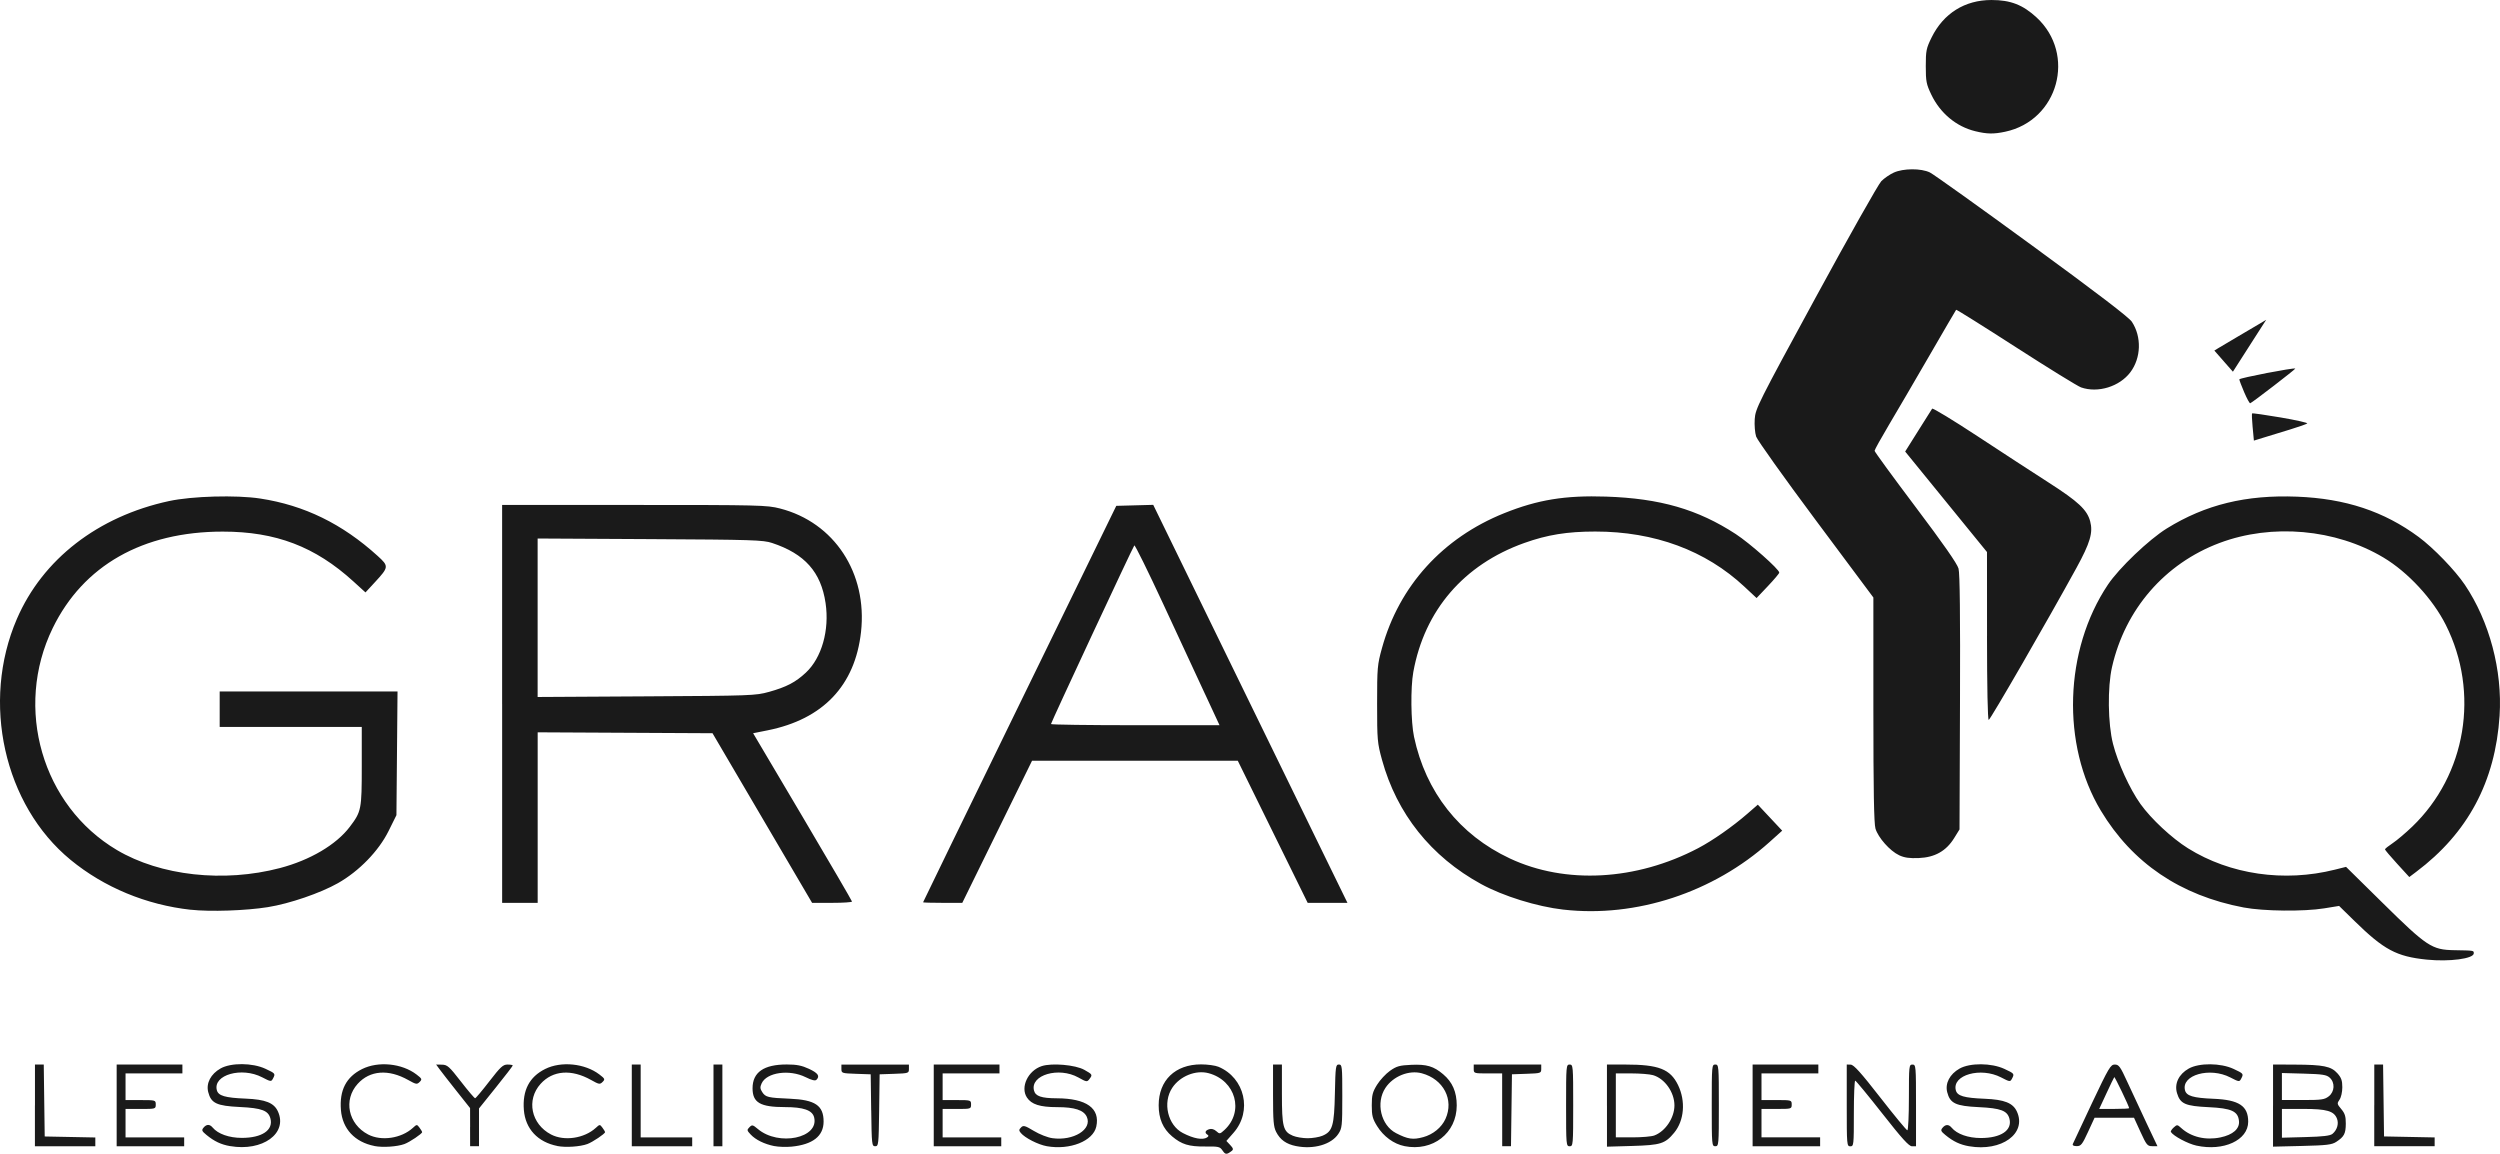
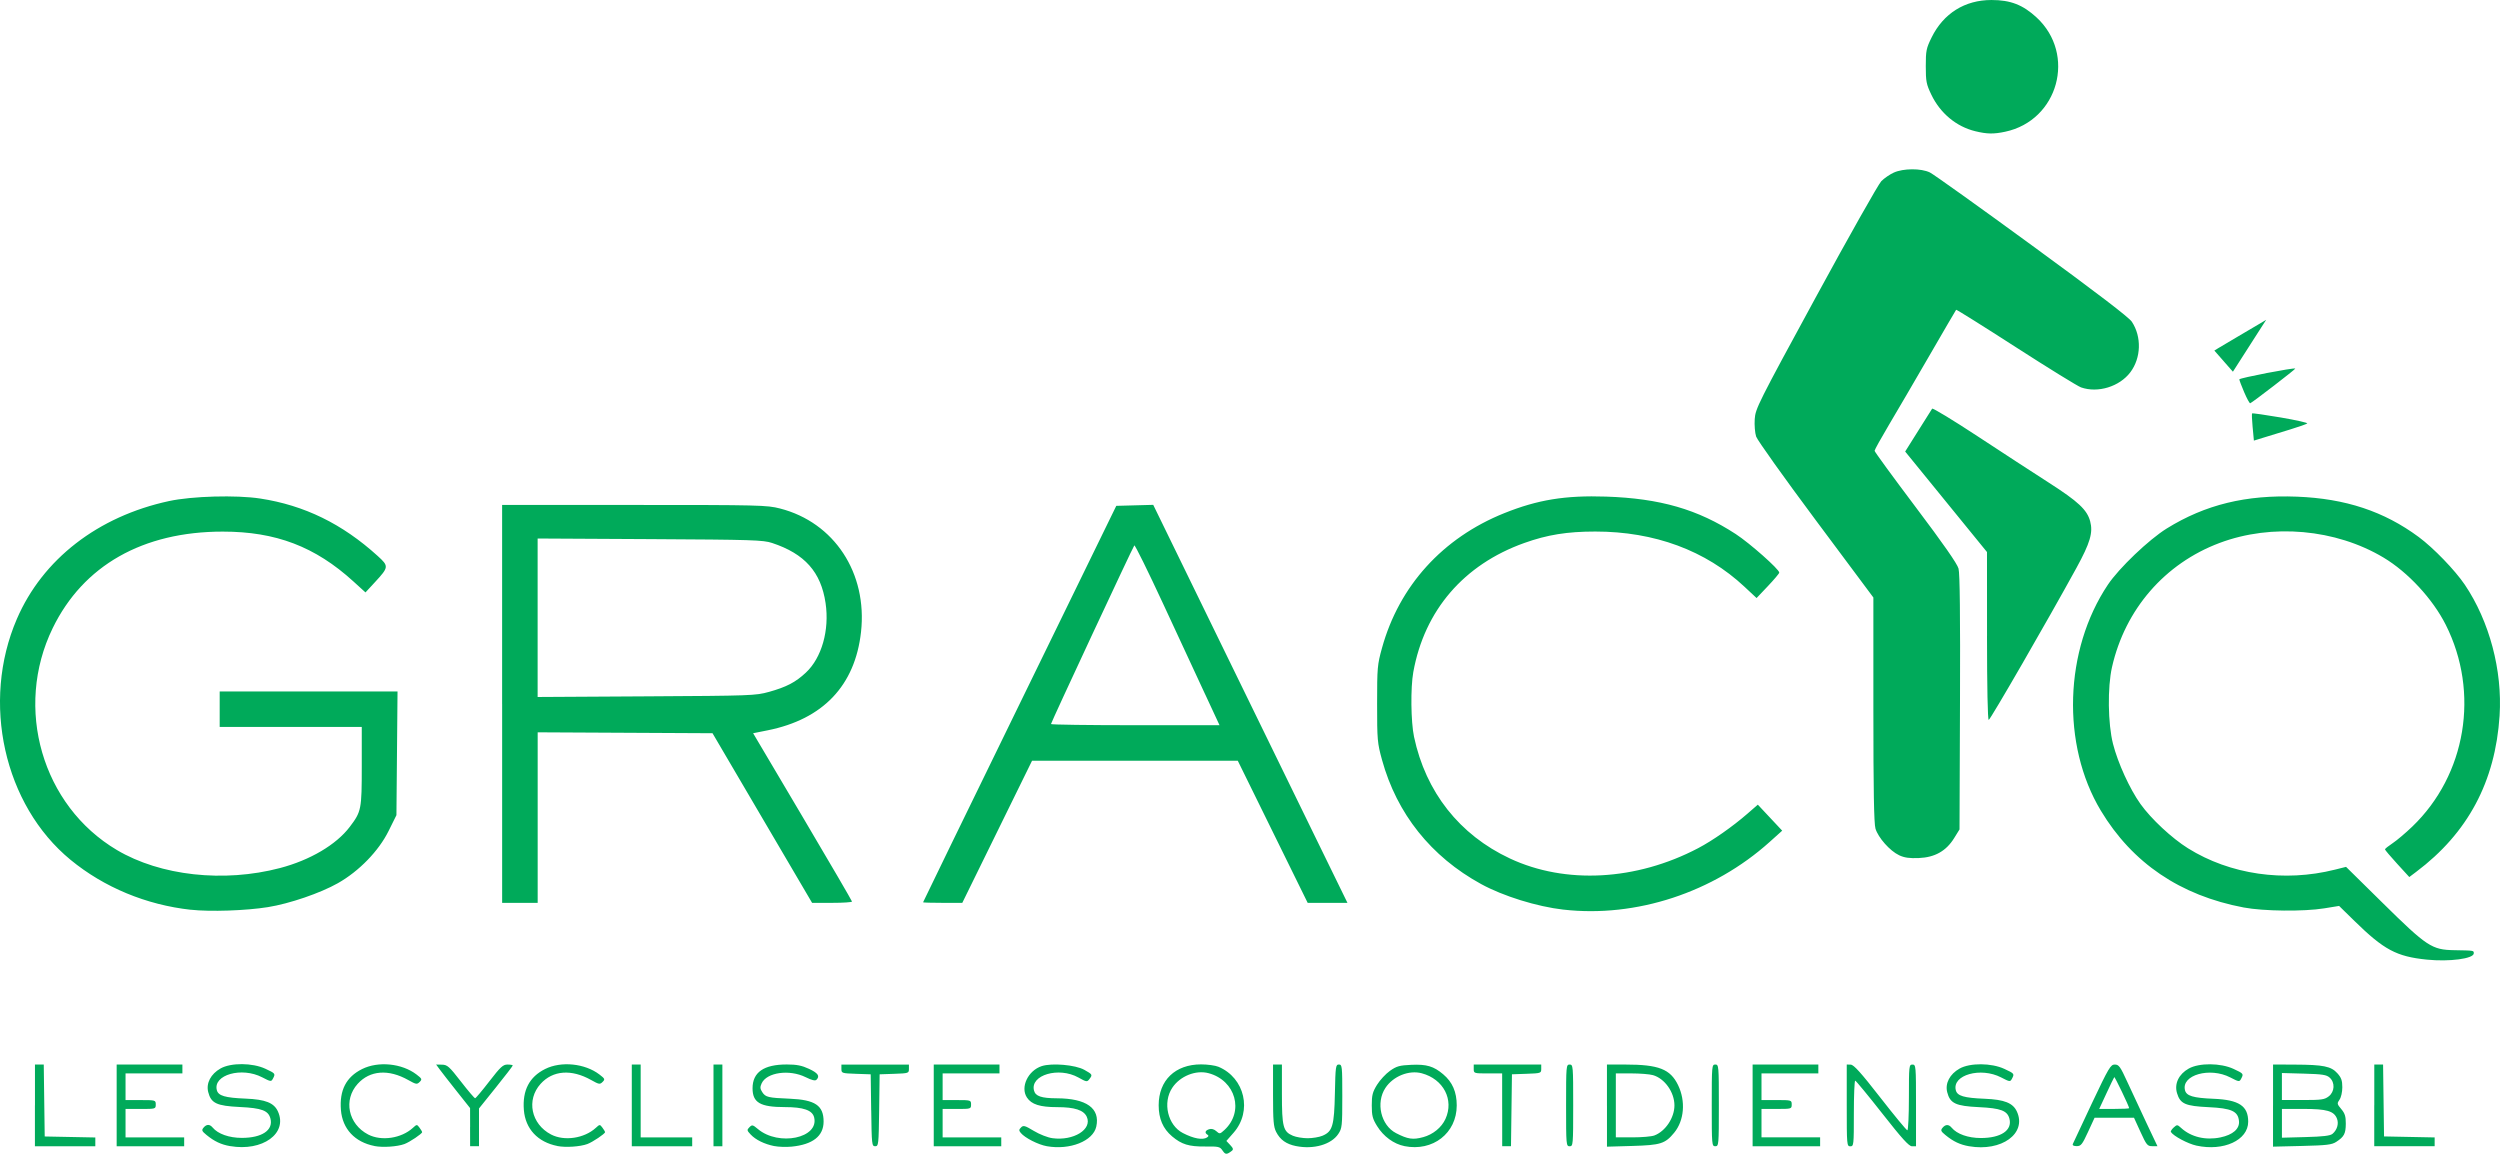
<svg xmlns="http://www.w3.org/2000/svg" width="109.759" height="50.656" id="svg3555" version="1.1">
  <defs id="defs3557" />
  <g id="layer1" transform="translate(-539.4061,-635.6056)">
-     <path style="fill:#1a1a1a;fill-opacity:1;stroke:none" d="m 593.083,686.124 c -0.115,-0.176 -0.169,-0.189 -0.769,-0.183 -0.709,0.007 -1.029,-0.091 -1.448,-0.444 -0.402,-0.339 -0.59,-0.775 -0.59,-1.367 0,-1.094 0.726,-1.794 1.861,-1.794 0.282,0 0.625,0.047 0.763,0.105 1.161,0.486 1.496,1.952 0.663,2.898 l -0.315,0.358 0.169,0.179 c 0.133,0.141 0.147,0.196 0.069,0.257 -0.222,0.172 -0.283,0.17 -0.402,-0.011 z m -0.684,-0.581 c 0.074,-0.047 0.08,-0.083 0.019,-0.12 -0.134,-0.083 -0.102,-0.185 0.075,-0.241 0.103,-0.033 0.216,0 0.313,0.086 0.145,0.131 0.16,0.129 0.356,-0.051 0.877,-0.808 0.498,-2.173 -0.692,-2.494 -0.563,-0.152 -1.258,0.127 -1.598,0.642 -0.431,0.651 -0.199,1.641 0.466,1.985 0.476,0.246 0.867,0.317 1.062,0.194 z m -42.888,0.382 c -0.399,-0.069 -0.697,-0.21 -1.043,-0.494 -0.2,-0.164 -0.217,-0.207 -0.127,-0.316 0.132,-0.159 0.272,-0.161 0.402,-0.005 0.232,0.279 0.723,0.453 1.282,0.453 0.878,0 1.383,-0.337 1.256,-0.842 -0.09,-0.358 -0.379,-0.468 -1.345,-0.514 -1.019,-0.048 -1.264,-0.165 -1.389,-0.658 -0.098,-0.388 0.114,-0.792 0.542,-1.034 0.457,-0.258 1.4,-0.252 1.969,0.013 0.442,0.206 0.448,0.214 0.331,0.433 -0.075,0.141 -0.094,0.139 -0.475,-0.059 -0.897,-0.465 -2.157,-0.109 -1.989,0.562 0.063,0.251 0.357,0.338 1.265,0.375 0.872,0.035 1.246,0.184 1.419,0.565 0.438,0.961 -0.676,1.766 -2.1,1.519 z m 6.336,-0.006 c -0.864,-0.17 -1.406,-0.751 -1.473,-1.579 -0.07,-0.87 0.23,-1.451 0.929,-1.799 0.71,-0.354 1.747,-0.251 2.387,0.237 0.245,0.187 0.256,0.213 0.14,0.329 -0.116,0.116 -0.156,0.11 -0.5,-0.084 -0.868,-0.488 -1.684,-0.427 -2.221,0.168 -0.636,0.704 -0.418,1.764 0.458,2.222 0.581,0.304 1.457,0.174 1.966,-0.29 0.173,-0.159 0.178,-0.159 0.29,-0.01 0.063,0.083 0.115,0.172 0.116,0.198 0.003,0.068 -0.546,0.437 -0.777,0.522 -0.319,0.117 -0.951,0.159 -1.314,0.088 z m 8.032,0 c -0.864,-0.17 -1.406,-0.751 -1.473,-1.579 -0.069,-0.862 0.239,-1.456 0.937,-1.803 0.702,-0.35 1.742,-0.244 2.378,0.241 0.245,0.187 0.256,0.213 0.14,0.329 -0.116,0.116 -0.156,0.11 -0.5,-0.084 -0.868,-0.488 -1.684,-0.427 -2.221,0.168 -0.636,0.704 -0.418,1.764 0.458,2.222 0.581,0.304 1.457,0.174 1.966,-0.29 0.173,-0.159 0.178,-0.159 0.29,-0.01 0.063,0.083 0.115,0.172 0.116,0.198 0.004,0.068 -0.546,0.437 -0.777,0.522 -0.319,0.117 -0.951,0.159 -1.314,0.088 z m 9.524,0.005 c -0.439,-0.089 -0.82,-0.275 -1.04,-0.51 -0.167,-0.177 -0.171,-0.202 -0.054,-0.319 0.117,-0.117 0.146,-0.111 0.371,0.079 0.914,0.769 2.698,0.398 2.469,-0.514 -0.078,-0.312 -0.47,-0.449 -1.286,-0.449 -1.081,0 -1.417,-0.196 -1.417,-0.826 0,-0.703 0.494,-1.046 1.503,-1.045 0.433,0 0.659,0.045 0.973,0.191 0.4,0.186 0.491,0.319 0.329,0.481 -0.055,0.055 -0.203,0.02 -0.473,-0.114 -0.715,-0.354 -1.713,-0.213 -1.934,0.273 -0.074,0.162 -0.069,0.236 0.029,0.385 0.145,0.221 0.254,0.247 1.211,0.287 1.11,0.047 1.481,0.298 1.481,1.002 0,0.639 -0.475,1.011 -1.404,1.102 -0.236,0.023 -0.577,0.012 -0.759,-0.025 z m 11.967,0.005 c -0.384,-0.068 -0.964,-0.363 -1.148,-0.584 -0.087,-0.105 -0.085,-0.144 0.012,-0.241 0.102,-0.102 0.167,-0.085 0.562,0.153 0.25,0.151 0.608,0.291 0.814,0.319 0.927,0.128 1.76,-0.389 1.51,-0.938 -0.134,-0.295 -0.532,-0.425 -1.299,-0.425 -0.756,0 -1.13,-0.119 -1.33,-0.424 -0.296,-0.452 0.046,-1.178 0.65,-1.377 0.443,-0.146 1.481,-0.056 1.87,0.163 0.364,0.205 0.369,0.215 0.221,0.41 -0.098,0.129 -0.126,0.125 -0.48,-0.073 -0.86,-0.481 -2.122,-0.112 -1.95,0.57 0.063,0.252 0.324,0.34 1.004,0.343 1.302,0.005 1.907,0.439 1.731,1.242 -0.14,0.636 -1.156,1.04 -2.167,0.862 z m 10.94,-0.005 c -0.435,-0.088 -0.7,-0.277 -0.877,-0.624 -0.114,-0.224 -0.136,-0.486 -0.136,-1.613 l -1.5e-4,-1.345 0.195,0 0.195,0 0,1.291 c 0,1.45 0.054,1.656 0.484,1.837 0.141,0.06 0.433,0.108 0.647,0.108 0.214,0 0.506,-0.049 0.647,-0.108 0.446,-0.188 0.518,-0.434 0.548,-1.861 0.025,-1.187 0.036,-1.267 0.176,-1.267 0.141,0 0.149,0.073 0.149,1.392 0,1.316 -0.01,1.407 -0.176,1.657 -0.309,0.464 -1.085,0.687 -1.851,0.532 z m 4.757,0 c -0.47,-0.094 -0.921,-0.424 -1.203,-0.882 -0.198,-0.321 -0.232,-0.454 -0.232,-0.906 0,-0.452 0.034,-0.586 0.232,-0.906 0.128,-0.207 0.384,-0.482 0.568,-0.612 0.29,-0.204 0.418,-0.24 0.938,-0.263 0.669,-0.03 0.978,0.061 1.397,0.415 0.406,0.342 0.595,0.777 0.595,1.367 0,1.219 -1.05,2.037 -2.295,1.788 z m 0.819,-0.392 c 0.436,-0.119 0.81,-0.425 0.982,-0.802 0.383,-0.843 -0.086,-1.746 -1.039,-2.003 -0.563,-0.152 -1.258,0.127 -1.598,0.642 -0.431,0.651 -0.199,1.641 0.466,1.985 0.515,0.266 0.741,0.3 1.19,0.177 z m 23.973,0.399 c -0.399,-0.069 -0.697,-0.21 -1.043,-0.494 -0.2,-0.164 -0.217,-0.207 -0.127,-0.316 0.132,-0.159 0.272,-0.161 0.402,-0.005 0.232,0.279 0.723,0.453 1.282,0.453 0.878,0 1.383,-0.337 1.256,-0.842 -0.09,-0.358 -0.379,-0.468 -1.345,-0.514 -1.019,-0.048 -1.264,-0.165 -1.389,-0.658 -0.098,-0.388 0.114,-0.792 0.542,-1.034 0.457,-0.258 1.4,-0.252 1.969,0.013 0.442,0.206 0.448,0.214 0.331,0.433 -0.075,0.141 -0.094,0.139 -0.475,-0.059 -0.897,-0.465 -2.157,-0.109 -1.989,0.562 0.063,0.251 0.357,0.338 1.265,0.375 0.872,0.035 1.246,0.185 1.419,0.566 0.438,0.961 -0.676,1.766 -2.1,1.519 z m 9.977,-0.029 c -0.377,-0.083 -1.01,-0.42 -1.12,-0.598 -0.018,-0.03 0.036,-0.118 0.121,-0.195 0.149,-0.135 0.161,-0.135 0.33,0.019 0.434,0.397 1.071,0.55 1.724,0.414 0.548,-0.114 0.848,-0.378 0.815,-0.717 -0.043,-0.434 -0.326,-0.563 -1.339,-0.611 -1.023,-0.049 -1.241,-0.146 -1.382,-0.616 -0.124,-0.413 0.077,-0.833 0.514,-1.078 0.458,-0.257 1.401,-0.25 1.969,0.015 0.442,0.206 0.448,0.214 0.331,0.433 -0.075,0.141 -0.094,0.139 -0.475,-0.059 -0.897,-0.465 -2.157,-0.109 -1.989,0.562 0.063,0.25 0.357,0.338 1.255,0.375 1.117,0.046 1.521,0.314 1.52,1.008 -8e-4,0.811 -1.081,1.308 -2.274,1.048 z m -94.895,-1.765 0,-1.794 0.193,0 0.193,0 0.021,1.579 0.021,1.579 1.111,0.022 1.111,0.022 0,0.193 0,0.193 -1.326,0 -1.326,0 0,-1.794 z m 3.587,0 0,-1.794 1.443,0 1.443,0 0,0.195 0,0.195 -1.248,0 -1.248,0 0,0.585 0,0.585 0.663,0 c 0.655,0 0.663,0.005 0.663,0.195 0,0.193 -0.008,0.195 -0.663,0.195 l -0.663,0 0,0.624 0,0.624 1.287,0 1.287,0 0,0.195 0,0.195 -1.482,0 -1.482,0 0,-1.794 z m 15.518,0.955 -0.002,-0.838 -0.588,-0.741 c -0.323,-0.408 -0.659,-0.837 -0.745,-0.955 l -0.157,-0.215 0.259,0.005 c 0.232,0.005 0.317,0.08 0.829,0.741 0.314,0.405 0.594,0.734 0.624,0.733 0.029,0 0.31,-0.335 0.623,-0.741 0.491,-0.636 0.601,-0.738 0.799,-0.738 0.126,0 0.23,0.019 0.23,0.041 0,0.023 -0.333,0.457 -0.741,0.964 l -0.741,0.923 0,0.829 0,0.829 -0.195,0 -0.195,0 -0.002,-0.838 z m 7.098,-0.955 0,-1.794 0.195,0 0.195,0 0,1.599 0,1.599 1.131,0 1.131,0 0,0.195 0,0.195 -1.326,0 -1.326,0 0,-1.794 z m 3.587,0 0,-1.794 0.195,0 0.195,0 0,1.794 0,1.794 -0.195,0 -0.195,0 0,-1.794 z m 6.923,0.214 -0.021,-1.579 -0.643,-0.022 c -0.625,-0.022 -0.643,-0.028 -0.643,-0.214 l 0,-0.192 1.482,0 1.482,0 0,0.192 c 0,0.186 -0.018,0.192 -0.643,0.214 l -0.643,0.022 -0.021,1.579 c -0.02,1.509 -0.028,1.579 -0.174,1.579 -0.146,0 -0.154,-0.07 -0.174,-1.579 z m 2.747,-0.214 0,-1.794 1.443,0 1.443,0 0,0.195 0,0.195 -1.248,0 -1.248,0 0,0.585 0,0.585 0.624,0 c 0.613,0 0.624,0.005 0.624,0.195 0,0.192 -0.01,0.195 -0.624,0.195 l -0.624,0 0,0.624 0,0.624 1.287,0 1.287,0 0,0.195 0,0.195 -1.482,0 -1.482,0 0,-1.794 z m 24.955,0.195 0,-1.599 -0.624,0 c -0.613,0 -0.624,-0.005 -0.624,-0.195 l 0,-0.195 1.482,0 1.482,0 0,0.192 c 0,0.186 -0.018,0.192 -0.643,0.214 l -0.643,0.022 -0.021,1.579 -0.021,1.579 -0.193,0 -0.193,0 0,-1.599 z m 2.807,-0.195 c 0,-1.742 0.005,-1.794 0.156,-1.794 0.151,0 0.156,0.052 0.156,1.794 0,1.742 -0.005,1.794 -0.156,1.794 -0.151,0 -0.156,-0.052 -0.156,-1.794 z m 1.794,0.008 0,-1.802 0.808,0 c 1.464,0 1.973,0.199 2.314,0.902 0.341,0.705 0.272,1.554 -0.17,2.091 -0.398,0.483 -0.595,0.545 -1.84,0.581 l -1.111,0.032 0,-1.802 z m 2.081,1.312 c 0.487,-0.184 0.882,-0.777 0.882,-1.321 0,-0.578 -0.427,-1.18 -0.942,-1.328 -0.146,-0.042 -0.573,-0.076 -0.948,-0.076 l -0.683,0 0,1.404 0,1.404 0.736,0 c 0.405,0 0.835,-0.037 0.955,-0.083 z m 2.52,-1.321 c 0,-1.742 0.005,-1.794 0.156,-1.794 0.151,0 0.156,0.052 0.156,1.794 0,1.742 -0.005,1.794 -0.156,1.794 -0.151,0 -0.156,-0.052 -0.156,-1.794 z m 1.794,0 0,-1.794 1.443,0 1.443,0 0,0.195 0,0.195 -1.248,0 -1.248,0 0,0.585 0,0.585 0.663,0 c 0.655,0 0.663,0.005 0.663,0.195 0,0.193 -0.008,0.195 -0.663,0.195 l -0.663,0 0,0.624 0,0.624 1.287,0 1.287,0 0,0.195 0,0.195 -1.482,0 -1.482,0 0,-1.794 z m 4.133,0 0,-1.794 0.175,0.005 c 0.134,0.005 0.442,0.345 1.297,1.443 0.617,0.792 1.152,1.44 1.189,1.44 0.037,0 0.068,-0.649 0.068,-1.443 0,-1.391 0.006,-1.443 0.156,-1.443 0.151,0 0.156,0.052 0.156,1.794 l 0,1.794 -0.175,0 c -0.135,0 -0.439,-0.336 -1.306,-1.44 -0.622,-0.792 -1.157,-1.441 -1.189,-1.442 -0.032,0 -0.059,0.646 -0.059,1.44 0,1.391 -0.005,1.443 -0.156,1.443 -0.151,0 -0.156,-0.052 -0.156,-1.794 z m 9.925,1.695 c 0.021,-0.054 0.399,-0.861 0.841,-1.794 0.742,-1.566 0.819,-1.696 1.004,-1.694 0.177,0 0.241,0.091 0.547,0.76 0.19,0.417 0.566,1.223 0.835,1.791 l 0.489,1.033 -0.229,0 c -0.211,0 -0.252,-0.05 -0.515,-0.624 l -0.285,-0.624 -0.866,0 -0.866,0 -0.287,0.623 c -0.254,0.552 -0.31,0.623 -0.496,0.623 -0.136,0 -0.196,-0.034 -0.171,-0.098 z m 2.474,-1.571 c 0,-0.077 -0.63,-1.392 -0.654,-1.364 -0.015,0.017 -0.17,0.338 -0.344,0.713 l -0.317,0.682 0.658,0 c 0.362,0 0.658,-0.014 0.658,-0.032 z m 6.317,-0.116 0,-1.803 0.955,0.005 c 1.254,0.005 1.596,0.074 1.869,0.38 0.173,0.193 0.217,0.318 0.217,0.614 0,0.211 -0.053,0.447 -0.123,0.546 -0.115,0.164 -0.11,0.19 0.078,0.413 0.16,0.19 0.2,0.32 0.198,0.642 -0.003,0.438 -0.073,0.571 -0.42,0.797 -0.194,0.126 -0.416,0.153 -1.501,0.179 l -1.274,0.031 0,-1.803 z m 2.609,1.242 c 0.201,-0.167 0.284,-0.441 0.2,-0.662 -0.129,-0.34 -0.445,-0.433 -1.479,-0.433 l -0.94,0 0,0.632 0,0.632 1.041,-0.028 c 0.766,-0.02 1.077,-0.057 1.178,-0.141 z m -0.163,-1.647 c 0.261,-0.205 0.281,-0.604 0.041,-0.821 -0.139,-0.126 -0.314,-0.153 -1.131,-0.176 l -0.967,-0.027 0,0.593 0,0.593 0.925,0 c 0.818,0 0.949,-0.019 1.131,-0.162 z m 1.999,0.396 0,-1.794 0.193,0 0.193,0 0.021,1.579 0.021,1.579 1.111,0.022 1.111,0.022 0,0.193 0,0.193 -1.326,0 -1.326,0 0,-1.794 z m 2.301,-6.399 c -1.328,-0.136 -1.876,-0.429 -3.171,-1.696 l -0.675,-0.661 -0.651,0.106 c -0.894,0.146 -2.662,0.128 -3.536,-0.037 -2.786,-0.526 -4.892,-1.953 -6.274,-4.253 -1.738,-2.891 -1.608,-7.053 0.31,-9.919 0.489,-0.731 1.8,-1.982 2.586,-2.469 1.694,-1.048 3.477,-1.483 5.717,-1.396 2.127,0.083 3.82,0.644 5.342,1.77 0.651,0.482 1.595,1.459 2.024,2.094 1.083,1.607 1.657,3.767 1.528,5.755 -0.188,2.892 -1.393,5.149 -3.66,6.852 l -0.304,0.229 -0.534,-0.584 c -0.294,-0.321 -0.534,-0.605 -0.534,-0.632 -6e-5,-0.026 0.149,-0.146 0.331,-0.266 0.182,-0.12 0.572,-0.449 0.867,-0.732 2.366,-2.27 2.967,-5.886 1.472,-8.858 -0.571,-1.135 -1.661,-2.313 -2.735,-2.955 -2.101,-1.256 -4.896,-1.505 -7.196,-0.641 -2.407,0.904 -4.147,2.912 -4.723,5.449 -0.202,0.888 -0.181,2.492 0.044,3.372 0.214,0.84 0.735,1.98 1.206,2.64 0.467,0.654 1.378,1.503 2.088,1.946 1.846,1.151 4.22,1.496 6.446,0.937 l 0.491,-0.123 1.615,1.591 c 1.936,1.908 2.153,2.051 3.135,2.067 0.878,0.015 0.858,0.012 0.858,0.139 0,0.235 -1.071,0.377 -2.067,0.275 z m -98.164,-2.188 c -1.959,-0.216 -3.809,-0.985 -5.278,-2.192 -2.926,-2.404 -3.934,-6.926 -2.358,-10.577 1.132,-2.622 3.558,-4.501 6.681,-5.175 1.01,-0.218 2.955,-0.272 4.003,-0.111 1.937,0.297 3.598,1.108 5.152,2.517 0.5,0.453 0.496,0.492 -0.108,1.147 l -0.423,0.458 -0.53,-0.482 c -1.682,-1.531 -3.405,-2.188 -5.737,-2.188 -3.508,0 -6.126,1.487 -7.466,4.239 -1.706,3.506 -0.464,7.796 2.82,9.741 1.912,1.133 4.694,1.44 7.16,0.791 1.323,-0.348 2.469,-1.025 3.062,-1.807 0.511,-0.674 0.528,-0.76 0.528,-2.669 l 0,-1.718 -3.119,0 -3.119,0 0,-0.78 0,-0.78 3.904,0 3.904,0 -0.024,2.716 -0.024,2.716 -0.345,0.696 c -0.434,0.877 -1.297,1.765 -2.224,2.29 -0.77,0.436 -2.125,0.9 -3.074,1.052 -0.965,0.155 -2.536,0.208 -3.385,0.114 z m 60.264,-0.006 c -1.165,-0.133 -2.649,-0.594 -3.616,-1.124 -2.197,-1.203 -3.698,-3.085 -4.35,-5.453 -0.203,-0.739 -0.215,-0.868 -0.215,-2.457 0,-1.589 0.011,-1.717 0.215,-2.454 0.753,-2.725 2.662,-4.832 5.366,-5.918 1.47,-0.591 2.68,-0.788 4.472,-0.728 2.367,0.079 4.026,0.558 5.692,1.644 0.62,0.404 1.911,1.548 1.911,1.693 0,0.037 -0.224,0.303 -0.498,0.592 l -0.498,0.525 -0.532,-0.497 c -1.702,-1.592 -3.948,-2.423 -6.548,-2.423 -1.234,0 -2.108,0.141 -3.12,0.503 -2.655,0.949 -4.38,2.955 -4.871,5.668 -0.124,0.685 -0.107,2.184 0.032,2.841 0.515,2.427 1.993,4.303 4.208,5.341 2.442,1.145 5.552,0.975 8.267,-0.452 0.638,-0.335 1.511,-0.946 2.166,-1.516 l 0.453,-0.394 0.535,0.571 0.535,0.571 -0.552,0.496 c -2.472,2.22 -5.864,3.333 -9.052,2.97 z m -46.596,-9.033 0,-8.734 5.797,0 c 5.515,0 5.827,0.008 6.399,0.154 2.388,0.611 3.849,2.836 3.561,5.424 -0.262,2.351 -1.668,3.83 -4.102,4.317 l -0.635,0.127 2.169,3.665 c 1.193,2.016 2.17,3.692 2.172,3.724 0.002,0.032 -0.392,0.058 -0.875,0.058 l -0.877,0 -2.186,-3.723 -2.186,-3.724 -3.838,-0.02 -3.838,-0.02 0,3.744 0,3.744 -0.78,0 -0.78,0 0,-8.734 z m 11.711,-0.525 c 0.775,-0.217 1.172,-0.424 1.625,-0.848 0.696,-0.651 1.04,-1.864 0.865,-3.052 -0.201,-1.363 -0.913,-2.165 -2.348,-2.64 -0.393,-0.13 -0.842,-0.144 -5.361,-0.169 l -4.933,-0.027 0,3.479 0,3.479 4.777,-0.028 c 4.603,-0.026 4.798,-0.033 5.375,-0.195 z m 6.771,9.235 c 0,-0.013 1.908,-3.935 4.241,-8.715 l 4.241,-8.69 0.811,-0.022 0.811,-0.022 2.996,6.144 c 1.648,3.379 3.567,7.311 4.264,8.737 l 1.267,2.593 -0.873,0 -0.873,0 -1.534,-3.119 -1.534,-3.119 -4.517,0 -4.517,0 -1.531,3.119 -1.531,3.119 -0.86,0 c -0.473,0 -0.86,-0.011 -0.86,-0.024 z m 12.389,-9.119 c -0.344,-0.74 -1.174,-2.529 -1.845,-3.976 -0.671,-1.447 -1.243,-2.605 -1.27,-2.573 -0.066,0.075 -3.659,7.777 -3.659,7.843 0,0.028 1.665,0.051 3.7,0.051 l 3.7,0 -0.625,-1.345 z m 30.46,7.052 c -0.399,-0.186 -0.917,-0.77 -1.036,-1.168 -0.066,-0.221 -0.092,-1.681 -0.092,-5.226 l 0,-4.92 -2.526,-3.389 c -1.389,-1.864 -2.569,-3.519 -2.621,-3.677 -0.052,-0.158 -0.08,-0.503 -0.062,-0.767 0.031,-0.46 0.143,-0.684 2.68,-5.347 1.456,-2.677 2.752,-4.972 2.879,-5.1 0.128,-0.128 0.373,-0.297 0.546,-0.375 0.418,-0.19 1.2,-0.193 1.585,-0.006 0.159,0.077 2.177,1.52 4.485,3.206 2.867,2.095 4.256,3.156 4.383,3.35 0.435,0.661 0.407,1.586 -0.066,2.215 -0.476,0.632 -1.425,0.925 -2.165,0.666 -0.146,-0.051 -1.433,-0.845 -2.861,-1.765 -1.428,-0.92 -2.608,-1.659 -2.623,-1.643 -0.015,0.017 -0.545,0.925 -1.178,2.019 -0.633,1.094 -1.432,2.462 -1.777,3.041 -0.344,0.579 -0.626,1.088 -0.626,1.131 0,0.043 0.811,1.153 1.801,2.468 1.221,1.62 1.828,2.491 1.885,2.704 0.058,0.216 0.078,2.056 0.064,5.883 l -0.021,5.568 -0.236,0.382 c -0.35,0.566 -0.846,0.846 -1.55,0.875 -0.416,0.017 -0.632,-0.014 -0.868,-0.124 z m 3.862,-9.625 -0.002,-3.685 -1.796,-2.206 -1.796,-2.206 0.569,-0.906 c 0.313,-0.498 0.59,-0.938 0.615,-0.976 0.025,-0.039 0.92,0.505 1.989,1.207 1.068,0.702 2.475,1.619 3.127,2.037 1.3,0.834 1.685,1.193 1.822,1.701 0.133,0.494 0,0.946 -0.602,2.045 -1.252,2.285 -3.785,6.674 -3.852,6.674 -0.045,0 -0.074,-1.425 -0.075,-3.685 z m 11.661,-9.159 c -0.03,-0.32 -0.041,-0.595 -0.024,-0.612 0.017,-0.017 0.582,0.063 1.255,0.178 0.673,0.115 1.198,0.233 1.166,0.262 -0.032,0.03 -0.374,0.15 -0.76,0.268 -0.386,0.118 -0.9,0.275 -1.142,0.35 l -0.44,0.136 -0.054,-0.581 z m -0.371,-1.541 c -0.118,-0.276 -0.214,-0.531 -0.214,-0.566 0,-0.06 2.411,-0.525 2.458,-0.474 0.021,0.023 -1.881,1.487 -1.979,1.523 -0.028,0.01 -0.147,-0.207 -0.265,-0.484 z m -0.902,-1.366 -0.408,-0.464 0.177,-0.109 c 0.098,-0.06 0.493,-0.295 0.879,-0.521 0.386,-0.227 0.819,-0.481 0.961,-0.566 l 0.259,-0.155 -0.37,0.575 c -0.203,0.316 -0.532,0.829 -0.73,1.14 l -0.361,0.564 -0.408,-0.464 z m -10.902,-10.094 c -0.834,-0.202 -1.541,-0.79 -1.932,-1.606 -0.219,-0.458 -0.243,-0.579 -0.243,-1.249 0,-0.681 0.021,-0.785 0.255,-1.261 0.521,-1.058 1.459,-1.645 2.63,-1.645 0.835,0 1.378,0.211 1.98,0.767 1.751,1.621 0.954,4.521 -1.379,5.016 -0.508,0.108 -0.796,0.103 -1.311,-0.022 z" id="path7163" />
+     <path style="fill:#00aa5a;fill-opacity:1;stroke:none" d="m 593.083,686.124 c -0.115,-0.176 -0.169,-0.189 -0.769,-0.183 -0.709,0.007 -1.029,-0.091 -1.448,-0.444 -0.402,-0.339 -0.59,-0.775 -0.59,-1.367 0,-1.094 0.726,-1.794 1.861,-1.794 0.282,0 0.625,0.047 0.763,0.105 1.161,0.486 1.496,1.952 0.663,2.898 l -0.315,0.358 0.169,0.179 c 0.133,0.141 0.147,0.196 0.069,0.257 -0.222,0.172 -0.283,0.17 -0.402,-0.011 z m -0.684,-0.581 c 0.074,-0.047 0.08,-0.083 0.019,-0.12 -0.134,-0.083 -0.102,-0.185 0.075,-0.241 0.103,-0.033 0.216,0 0.313,0.086 0.145,0.131 0.16,0.129 0.356,-0.051 0.877,-0.808 0.498,-2.173 -0.692,-2.494 -0.563,-0.152 -1.258,0.127 -1.598,0.642 -0.431,0.651 -0.199,1.641 0.466,1.985 0.476,0.246 0.867,0.317 1.062,0.194 z m -42.888,0.382 c -0.399,-0.069 -0.697,-0.21 -1.043,-0.494 -0.2,-0.164 -0.217,-0.207 -0.127,-0.316 0.132,-0.159 0.272,-0.161 0.402,-0.005 0.232,0.279 0.723,0.453 1.282,0.453 0.878,0 1.383,-0.337 1.256,-0.842 -0.09,-0.358 -0.379,-0.468 -1.345,-0.514 -1.019,-0.048 -1.264,-0.165 -1.389,-0.658 -0.098,-0.388 0.114,-0.792 0.542,-1.034 0.457,-0.258 1.4,-0.252 1.969,0.013 0.442,0.206 0.448,0.214 0.331,0.433 -0.075,0.141 -0.094,0.139 -0.475,-0.059 -0.897,-0.465 -2.157,-0.109 -1.989,0.562 0.063,0.251 0.357,0.338 1.265,0.375 0.872,0.035 1.246,0.184 1.419,0.565 0.438,0.961 -0.676,1.766 -2.1,1.519 z m 6.336,-0.006 c -0.864,-0.17 -1.406,-0.751 -1.473,-1.579 -0.07,-0.87 0.23,-1.451 0.929,-1.799 0.71,-0.354 1.747,-0.251 2.387,0.237 0.245,0.187 0.256,0.213 0.14,0.329 -0.116,0.116 -0.156,0.11 -0.5,-0.084 -0.868,-0.488 -1.684,-0.427 -2.221,0.168 -0.636,0.704 -0.418,1.764 0.458,2.222 0.581,0.304 1.457,0.174 1.966,-0.29 0.173,-0.159 0.178,-0.159 0.29,-0.01 0.063,0.083 0.115,0.172 0.116,0.198 0.003,0.068 -0.546,0.437 -0.777,0.522 -0.319,0.117 -0.951,0.159 -1.314,0.088 z m 8.032,0 c -0.864,-0.17 -1.406,-0.751 -1.473,-1.579 -0.069,-0.862 0.239,-1.456 0.937,-1.803 0.702,-0.35 1.742,-0.244 2.378,0.241 0.245,0.187 0.256,0.213 0.14,0.329 -0.116,0.116 -0.156,0.11 -0.5,-0.084 -0.868,-0.488 -1.684,-0.427 -2.221,0.168 -0.636,0.704 -0.418,1.764 0.458,2.222 0.581,0.304 1.457,0.174 1.966,-0.29 0.173,-0.159 0.178,-0.159 0.29,-0.01 0.063,0.083 0.115,0.172 0.116,0.198 0.004,0.068 -0.546,0.437 -0.777,0.522 -0.319,0.117 -0.951,0.159 -1.314,0.088 z m 9.524,0.005 c -0.439,-0.089 -0.82,-0.275 -1.04,-0.51 -0.167,-0.177 -0.171,-0.202 -0.054,-0.319 0.117,-0.117 0.146,-0.111 0.371,0.079 0.914,0.769 2.698,0.398 2.469,-0.514 -0.078,-0.312 -0.47,-0.449 -1.286,-0.449 -1.081,0 -1.417,-0.196 -1.417,-0.826 0,-0.703 0.494,-1.046 1.503,-1.045 0.433,0 0.659,0.045 0.973,0.191 0.4,0.186 0.491,0.319 0.329,0.481 -0.055,0.055 -0.203,0.02 -0.473,-0.114 -0.715,-0.354 -1.713,-0.213 -1.934,0.273 -0.074,0.162 -0.069,0.236 0.029,0.385 0.145,0.221 0.254,0.247 1.211,0.287 1.11,0.047 1.481,0.298 1.481,1.002 0,0.639 -0.475,1.011 -1.404,1.102 -0.236,0.023 -0.577,0.012 -0.759,-0.025 z m 11.967,0.005 c -0.384,-0.068 -0.964,-0.363 -1.148,-0.584 -0.087,-0.105 -0.085,-0.144 0.012,-0.241 0.102,-0.102 0.167,-0.085 0.562,0.153 0.25,0.151 0.608,0.291 0.814,0.319 0.927,0.128 1.76,-0.389 1.51,-0.938 -0.134,-0.295 -0.532,-0.425 -1.299,-0.425 -0.756,0 -1.13,-0.119 -1.33,-0.424 -0.296,-0.452 0.046,-1.178 0.65,-1.377 0.443,-0.146 1.481,-0.056 1.87,0.163 0.364,0.205 0.369,0.215 0.221,0.41 -0.098,0.129 -0.126,0.125 -0.48,-0.073 -0.86,-0.481 -2.122,-0.112 -1.95,0.57 0.063,0.252 0.324,0.34 1.004,0.343 1.302,0.005 1.907,0.439 1.731,1.242 -0.14,0.636 -1.156,1.04 -2.167,0.862 z m 10.94,-0.005 c -0.435,-0.088 -0.7,-0.277 -0.877,-0.624 -0.114,-0.224 -0.136,-0.486 -0.136,-1.613 l -1.5e-4,-1.345 0.195,0 0.195,0 0,1.291 c 0,1.45 0.054,1.656 0.484,1.837 0.141,0.06 0.433,0.108 0.647,0.108 0.214,0 0.506,-0.049 0.647,-0.108 0.446,-0.188 0.518,-0.434 0.548,-1.861 0.025,-1.187 0.036,-1.267 0.176,-1.267 0.141,0 0.149,0.073 0.149,1.392 0,1.316 -0.01,1.407 -0.176,1.657 -0.309,0.464 -1.085,0.687 -1.851,0.532 z m 4.757,0 c -0.47,-0.094 -0.921,-0.424 -1.203,-0.882 -0.198,-0.321 -0.232,-0.454 -0.232,-0.906 0,-0.452 0.034,-0.586 0.232,-0.906 0.128,-0.207 0.384,-0.482 0.568,-0.612 0.29,-0.204 0.418,-0.24 0.938,-0.263 0.669,-0.03 0.978,0.061 1.397,0.415 0.406,0.342 0.595,0.777 0.595,1.367 0,1.219 -1.05,2.037 -2.295,1.788 z m 0.819,-0.392 c 0.436,-0.119 0.81,-0.425 0.982,-0.802 0.383,-0.843 -0.086,-1.746 -1.039,-2.003 -0.563,-0.152 -1.258,0.127 -1.598,0.642 -0.431,0.651 -0.199,1.641 0.466,1.985 0.515,0.266 0.741,0.3 1.19,0.177 z m 23.973,0.399 c -0.399,-0.069 -0.697,-0.21 -1.043,-0.494 -0.2,-0.164 -0.217,-0.207 -0.127,-0.316 0.132,-0.159 0.272,-0.161 0.402,-0.005 0.232,0.279 0.723,0.453 1.282,0.453 0.878,0 1.383,-0.337 1.256,-0.842 -0.09,-0.358 -0.379,-0.468 -1.345,-0.514 -1.019,-0.048 -1.264,-0.165 -1.389,-0.658 -0.098,-0.388 0.114,-0.792 0.542,-1.034 0.457,-0.258 1.4,-0.252 1.969,0.013 0.442,0.206 0.448,0.214 0.331,0.433 -0.075,0.141 -0.094,0.139 -0.475,-0.059 -0.897,-0.465 -2.157,-0.109 -1.989,0.562 0.063,0.251 0.357,0.338 1.265,0.375 0.872,0.035 1.246,0.185 1.419,0.566 0.438,0.961 -0.676,1.766 -2.1,1.519 z m 9.977,-0.029 c -0.377,-0.083 -1.01,-0.42 -1.12,-0.598 -0.018,-0.03 0.036,-0.118 0.121,-0.195 0.149,-0.135 0.161,-0.135 0.33,0.019 0.434,0.397 1.071,0.55 1.724,0.414 0.548,-0.114 0.848,-0.378 0.815,-0.717 -0.043,-0.434 -0.326,-0.563 -1.339,-0.611 -1.023,-0.049 -1.241,-0.146 -1.382,-0.616 -0.124,-0.413 0.077,-0.833 0.514,-1.078 0.458,-0.257 1.401,-0.25 1.969,0.015 0.442,0.206 0.448,0.214 0.331,0.433 -0.075,0.141 -0.094,0.139 -0.475,-0.059 -0.897,-0.465 -2.157,-0.109 -1.989,0.562 0.063,0.25 0.357,0.338 1.255,0.375 1.117,0.046 1.521,0.314 1.52,1.008 -8e-4,0.811 -1.081,1.308 -2.274,1.048 z m -94.895,-1.765 0,-1.794 0.193,0 0.193,0 0.021,1.579 0.021,1.579 1.111,0.022 1.111,0.022 0,0.193 0,0.193 -1.326,0 -1.326,0 0,-1.794 z m 3.587,0 0,-1.794 1.443,0 1.443,0 0,0.195 0,0.195 -1.248,0 -1.248,0 0,0.585 0,0.585 0.663,0 c 0.655,0 0.663,0.005 0.663,0.195 0,0.193 -0.008,0.195 -0.663,0.195 l -0.663,0 0,0.624 0,0.624 1.287,0 1.287,0 0,0.195 0,0.195 -1.482,0 -1.482,0 0,-1.794 z m 15.518,0.955 -0.002,-0.838 -0.588,-0.741 c -0.323,-0.408 -0.659,-0.837 -0.745,-0.955 l -0.157,-0.215 0.259,0.005 c 0.232,0.005 0.317,0.08 0.829,0.741 0.314,0.405 0.594,0.734 0.624,0.733 0.029,0 0.31,-0.335 0.623,-0.741 0.491,-0.636 0.601,-0.738 0.799,-0.738 0.126,0 0.23,0.019 0.23,0.041 0,0.023 -0.333,0.457 -0.741,0.964 l -0.741,0.923 0,0.829 0,0.829 -0.195,0 -0.195,0 -0.002,-0.838 z m 7.098,-0.955 0,-1.794 0.195,0 0.195,0 0,1.599 0,1.599 1.131,0 1.131,0 0,0.195 0,0.195 -1.326,0 -1.326,0 0,-1.794 z m 3.587,0 0,-1.794 0.195,0 0.195,0 0,1.794 0,1.794 -0.195,0 -0.195,0 0,-1.794 z m 6.923,0.214 -0.021,-1.579 -0.643,-0.022 c -0.625,-0.022 -0.643,-0.028 -0.643,-0.214 l 0,-0.192 1.482,0 1.482,0 0,0.192 c 0,0.186 -0.018,0.192 -0.643,0.214 l -0.643,0.022 -0.021,1.579 c -0.02,1.509 -0.028,1.579 -0.174,1.579 -0.146,0 -0.154,-0.07 -0.174,-1.579 z m 2.747,-0.214 0,-1.794 1.443,0 1.443,0 0,0.195 0,0.195 -1.248,0 -1.248,0 0,0.585 0,0.585 0.624,0 c 0.613,0 0.624,0.005 0.624,0.195 0,0.192 -0.01,0.195 -0.624,0.195 l -0.624,0 0,0.624 0,0.624 1.287,0 1.287,0 0,0.195 0,0.195 -1.482,0 -1.482,0 0,-1.794 z m 24.955,0.195 0,-1.599 -0.624,0 c -0.613,0 -0.624,-0.005 -0.624,-0.195 l 0,-0.195 1.482,0 1.482,0 0,0.192 c 0,0.186 -0.018,0.192 -0.643,0.214 l -0.643,0.022 -0.021,1.579 -0.021,1.579 -0.193,0 -0.193,0 0,-1.599 z m 2.807,-0.195 c 0,-1.742 0.005,-1.794 0.156,-1.794 0.151,0 0.156,0.052 0.156,1.794 0,1.742 -0.005,1.794 -0.156,1.794 -0.151,0 -0.156,-0.052 -0.156,-1.794 z m 1.794,0.008 0,-1.802 0.808,0 c 1.464,0 1.973,0.199 2.314,0.902 0.341,0.705 0.272,1.554 -0.17,2.091 -0.398,0.483 -0.595,0.545 -1.84,0.581 l -1.111,0.032 0,-1.802 z m 2.081,1.312 c 0.487,-0.184 0.882,-0.777 0.882,-1.321 0,-0.578 -0.427,-1.18 -0.942,-1.328 -0.146,-0.042 -0.573,-0.076 -0.948,-0.076 l -0.683,0 0,1.404 0,1.404 0.736,0 c 0.405,0 0.835,-0.037 0.955,-0.083 z m 2.52,-1.321 c 0,-1.742 0.005,-1.794 0.156,-1.794 0.151,0 0.156,0.052 0.156,1.794 0,1.742 -0.005,1.794 -0.156,1.794 -0.151,0 -0.156,-0.052 -0.156,-1.794 z m 1.794,0 0,-1.794 1.443,0 1.443,0 0,0.195 0,0.195 -1.248,0 -1.248,0 0,0.585 0,0.585 0.663,0 c 0.655,0 0.663,0.005 0.663,0.195 0,0.193 -0.008,0.195 -0.663,0.195 l -0.663,0 0,0.624 0,0.624 1.287,0 1.287,0 0,0.195 0,0.195 -1.482,0 -1.482,0 0,-1.794 z m 4.133,0 0,-1.794 0.175,0.005 c 0.134,0.005 0.442,0.345 1.297,1.443 0.617,0.792 1.152,1.44 1.189,1.44 0.037,0 0.068,-0.649 0.068,-1.443 0,-1.391 0.006,-1.443 0.156,-1.443 0.151,0 0.156,0.052 0.156,1.794 l 0,1.794 -0.175,0 c -0.135,0 -0.439,-0.336 -1.306,-1.44 -0.622,-0.792 -1.157,-1.441 -1.189,-1.442 -0.032,0 -0.059,0.646 -0.059,1.44 0,1.391 -0.005,1.443 -0.156,1.443 -0.151,0 -0.156,-0.052 -0.156,-1.794 z m 9.925,1.695 c 0.021,-0.054 0.399,-0.861 0.841,-1.794 0.742,-1.566 0.819,-1.696 1.004,-1.694 0.177,0 0.241,0.091 0.547,0.76 0.19,0.417 0.566,1.223 0.835,1.791 l 0.489,1.033 -0.229,0 c -0.211,0 -0.252,-0.05 -0.515,-0.624 l -0.285,-0.624 -0.866,0 -0.866,0 -0.287,0.623 c -0.254,0.552 -0.31,0.623 -0.496,0.623 -0.136,0 -0.196,-0.034 -0.171,-0.098 z m 2.474,-1.571 c 0,-0.077 -0.63,-1.392 -0.654,-1.364 -0.015,0.017 -0.17,0.338 -0.344,0.713 l -0.317,0.682 0.658,0 c 0.362,0 0.658,-0.014 0.658,-0.032 z m 6.317,-0.116 0,-1.803 0.955,0.005 c 1.254,0.005 1.596,0.074 1.869,0.38 0.173,0.193 0.217,0.318 0.217,0.614 0,0.211 -0.053,0.447 -0.123,0.546 -0.115,0.164 -0.11,0.19 0.078,0.413 0.16,0.19 0.2,0.32 0.198,0.642 -0.003,0.438 -0.073,0.571 -0.42,0.797 -0.194,0.126 -0.416,0.153 -1.501,0.179 l -1.274,0.031 0,-1.803 z m 2.609,1.242 c 0.201,-0.167 0.284,-0.441 0.2,-0.662 -0.129,-0.34 -0.445,-0.433 -1.479,-0.433 l -0.94,0 0,0.632 0,0.632 1.041,-0.028 c 0.766,-0.02 1.077,-0.057 1.178,-0.141 z m -0.163,-1.647 c 0.261,-0.205 0.281,-0.604 0.041,-0.821 -0.139,-0.126 -0.314,-0.153 -1.131,-0.176 l -0.967,-0.027 0,0.593 0,0.593 0.925,0 c 0.818,0 0.949,-0.019 1.131,-0.162 z m 1.999,0.396 0,-1.794 0.193,0 0.193,0 0.021,1.579 0.021,1.579 1.111,0.022 1.111,0.022 0,0.193 0,0.193 -1.326,0 -1.326,0 0,-1.794 z m 2.301,-6.399 c -1.328,-0.136 -1.876,-0.429 -3.171,-1.696 l -0.675,-0.661 -0.651,0.106 c -0.894,0.146 -2.662,0.128 -3.536,-0.037 -2.786,-0.526 -4.892,-1.953 -6.274,-4.253 -1.738,-2.891 -1.608,-7.053 0.31,-9.919 0.489,-0.731 1.8,-1.982 2.586,-2.469 1.694,-1.048 3.477,-1.483 5.717,-1.396 2.127,0.083 3.82,0.644 5.342,1.77 0.651,0.482 1.595,1.459 2.024,2.094 1.083,1.607 1.657,3.767 1.528,5.755 -0.188,2.892 -1.393,5.149 -3.66,6.852 l -0.304,0.229 -0.534,-0.584 c -0.294,-0.321 -0.534,-0.605 -0.534,-0.632 -6e-5,-0.026 0.149,-0.146 0.331,-0.266 0.182,-0.12 0.572,-0.449 0.867,-0.732 2.366,-2.27 2.967,-5.886 1.472,-8.858 -0.571,-1.135 -1.661,-2.313 -2.735,-2.955 -2.101,-1.256 -4.896,-1.505 -7.196,-0.641 -2.407,0.904 -4.147,2.912 -4.723,5.449 -0.202,0.888 -0.181,2.492 0.044,3.372 0.214,0.84 0.735,1.98 1.206,2.64 0.467,0.654 1.378,1.503 2.088,1.946 1.846,1.151 4.22,1.496 6.446,0.937 l 0.491,-0.123 1.615,1.591 c 1.936,1.908 2.153,2.051 3.135,2.067 0.878,0.015 0.858,0.012 0.858,0.139 0,0.235 -1.071,0.377 -2.067,0.275 z m -98.164,-2.188 c -1.959,-0.216 -3.809,-0.985 -5.278,-2.192 -2.926,-2.404 -3.934,-6.926 -2.358,-10.577 1.132,-2.622 3.558,-4.501 6.681,-5.175 1.01,-0.218 2.955,-0.272 4.003,-0.111 1.937,0.297 3.598,1.108 5.152,2.517 0.5,0.453 0.496,0.492 -0.108,1.147 l -0.423,0.458 -0.53,-0.482 c -1.682,-1.531 -3.405,-2.188 -5.737,-2.188 -3.508,0 -6.126,1.487 -7.466,4.239 -1.706,3.506 -0.464,7.796 2.82,9.741 1.912,1.133 4.694,1.44 7.16,0.791 1.323,-0.348 2.469,-1.025 3.062,-1.807 0.511,-0.674 0.528,-0.76 0.528,-2.669 l 0,-1.718 -3.119,0 -3.119,0 0,-0.78 0,-0.78 3.904,0 3.904,0 -0.024,2.716 -0.024,2.716 -0.345,0.696 c -0.434,0.877 -1.297,1.765 -2.224,2.29 -0.77,0.436 -2.125,0.9 -3.074,1.052 -0.965,0.155 -2.536,0.208 -3.385,0.114 z m 60.264,-0.006 c -1.165,-0.133 -2.649,-0.594 -3.616,-1.124 -2.197,-1.203 -3.698,-3.085 -4.35,-5.453 -0.203,-0.739 -0.215,-0.868 -0.215,-2.457 0,-1.589 0.011,-1.717 0.215,-2.454 0.753,-2.725 2.662,-4.832 5.366,-5.918 1.47,-0.591 2.68,-0.788 4.472,-0.728 2.367,0.079 4.026,0.558 5.692,1.644 0.62,0.404 1.911,1.548 1.911,1.693 0,0.037 -0.224,0.303 -0.498,0.592 l -0.498,0.525 -0.532,-0.497 c -1.702,-1.592 -3.948,-2.423 -6.548,-2.423 -1.234,0 -2.108,0.141 -3.12,0.503 -2.655,0.949 -4.38,2.955 -4.871,5.668 -0.124,0.685 -0.107,2.184 0.032,2.841 0.515,2.427 1.993,4.303 4.208,5.341 2.442,1.145 5.552,0.975 8.267,-0.452 0.638,-0.335 1.511,-0.946 2.166,-1.516 l 0.453,-0.394 0.535,0.571 0.535,0.571 -0.552,0.496 c -2.472,2.22 -5.864,3.333 -9.052,2.97 z m -46.596,-9.033 0,-8.734 5.797,0 c 5.515,0 5.827,0.008 6.399,0.154 2.388,0.611 3.849,2.836 3.561,5.424 -0.262,2.351 -1.668,3.83 -4.102,4.317 l -0.635,0.127 2.169,3.665 c 1.193,2.016 2.17,3.692 2.172,3.724 0.002,0.032 -0.392,0.058 -0.875,0.058 l -0.877,0 -2.186,-3.723 -2.186,-3.724 -3.838,-0.02 -3.838,-0.02 0,3.744 0,3.744 -0.78,0 -0.78,0 0,-8.734 z m 11.711,-0.525 c 0.775,-0.217 1.172,-0.424 1.625,-0.848 0.696,-0.651 1.04,-1.864 0.865,-3.052 -0.201,-1.363 -0.913,-2.165 -2.348,-2.64 -0.393,-0.13 -0.842,-0.144 -5.361,-0.169 l -4.933,-0.027 0,3.479 0,3.479 4.777,-0.028 c 4.603,-0.026 4.798,-0.033 5.375,-0.195 z m 6.771,9.235 c 0,-0.013 1.908,-3.935 4.241,-8.715 l 4.241,-8.69 0.811,-0.022 0.811,-0.022 2.996,6.144 c 1.648,3.379 3.567,7.311 4.264,8.737 l 1.267,2.593 -0.873,0 -0.873,0 -1.534,-3.119 -1.534,-3.119 -4.517,0 -4.517,0 -1.531,3.119 -1.531,3.119 -0.86,0 c -0.473,0 -0.86,-0.011 -0.86,-0.024 z m 12.389,-9.119 c -0.344,-0.74 -1.174,-2.529 -1.845,-3.976 -0.671,-1.447 -1.243,-2.605 -1.27,-2.573 -0.066,0.075 -3.659,7.777 -3.659,7.843 0,0.028 1.665,0.051 3.7,0.051 l 3.7,0 -0.625,-1.345 z m 30.46,7.052 c -0.399,-0.186 -0.917,-0.77 -1.036,-1.168 -0.066,-0.221 -0.092,-1.681 -0.092,-5.226 l 0,-4.92 -2.526,-3.389 c -1.389,-1.864 -2.569,-3.519 -2.621,-3.677 -0.052,-0.158 -0.08,-0.503 -0.062,-0.767 0.031,-0.46 0.143,-0.684 2.68,-5.347 1.456,-2.677 2.752,-4.972 2.879,-5.1 0.128,-0.128 0.373,-0.297 0.546,-0.375 0.418,-0.19 1.2,-0.193 1.585,-0.006 0.159,0.077 2.177,1.52 4.485,3.206 2.867,2.095 4.256,3.156 4.383,3.35 0.435,0.661 0.407,1.586 -0.066,2.215 -0.476,0.632 -1.425,0.925 -2.165,0.666 -0.146,-0.051 -1.433,-0.845 -2.861,-1.765 -1.428,-0.92 -2.608,-1.659 -2.623,-1.643 -0.015,0.017 -0.545,0.925 -1.178,2.019 -0.633,1.094 -1.432,2.462 -1.777,3.041 -0.344,0.579 -0.626,1.088 -0.626,1.131 0,0.043 0.811,1.153 1.801,2.468 1.221,1.62 1.828,2.491 1.885,2.704 0.058,0.216 0.078,2.056 0.064,5.883 l -0.021,5.568 -0.236,0.382 c -0.35,0.566 -0.846,0.846 -1.55,0.875 -0.416,0.017 -0.632,-0.014 -0.868,-0.124 z m 3.862,-9.625 -0.002,-3.685 -1.796,-2.206 -1.796,-2.206 0.569,-0.906 c 0.313,-0.498 0.59,-0.938 0.615,-0.976 0.025,-0.039 0.92,0.505 1.989,1.207 1.068,0.702 2.475,1.619 3.127,2.037 1.3,0.834 1.685,1.193 1.822,1.701 0.133,0.494 0,0.946 -0.602,2.045 -1.252,2.285 -3.785,6.674 -3.852,6.674 -0.045,0 -0.074,-1.425 -0.075,-3.685 z m 11.661,-9.159 c -0.03,-0.32 -0.041,-0.595 -0.024,-0.612 0.017,-0.017 0.582,0.063 1.255,0.178 0.673,0.115 1.198,0.233 1.166,0.262 -0.032,0.03 -0.374,0.15 -0.76,0.268 -0.386,0.118 -0.9,0.275 -1.142,0.35 l -0.44,0.136 -0.054,-0.581 z m -0.371,-1.541 c -0.118,-0.276 -0.214,-0.531 -0.214,-0.566 0,-0.06 2.411,-0.525 2.458,-0.474 0.021,0.023 -1.881,1.487 -1.979,1.523 -0.028,0.01 -0.147,-0.207 -0.265,-0.484 z m -0.902,-1.366 -0.408,-0.464 0.177,-0.109 c 0.098,-0.06 0.493,-0.295 0.879,-0.521 0.386,-0.227 0.819,-0.481 0.961,-0.566 l 0.259,-0.155 -0.37,0.575 c -0.203,0.316 -0.532,0.829 -0.73,1.14 l -0.361,0.564 -0.408,-0.464 z m -10.902,-10.094 c -0.834,-0.202 -1.541,-0.79 -1.932,-1.606 -0.219,-0.458 -0.243,-0.579 -0.243,-1.249 0,-0.681 0.021,-0.785 0.255,-1.261 0.521,-1.058 1.459,-1.645 2.63,-1.645 0.835,0 1.378,0.211 1.98,0.767 1.751,1.621 0.954,4.521 -1.379,5.016 -0.508,0.108 -0.796,0.103 -1.311,-0.022 z" id="path7163" />
  </g>
</svg>
